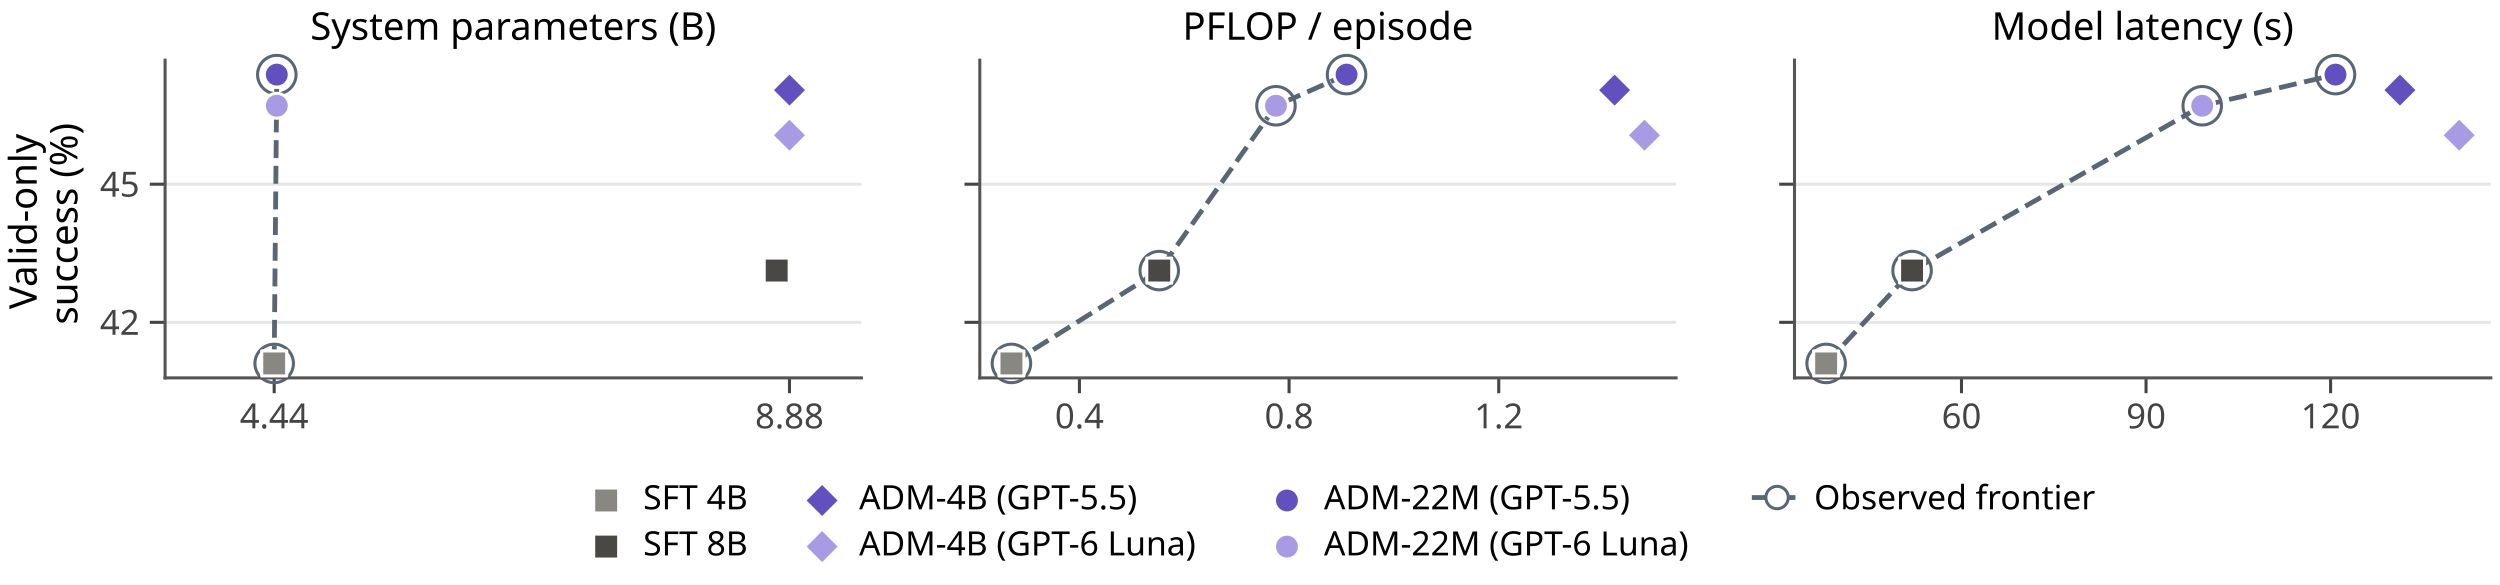
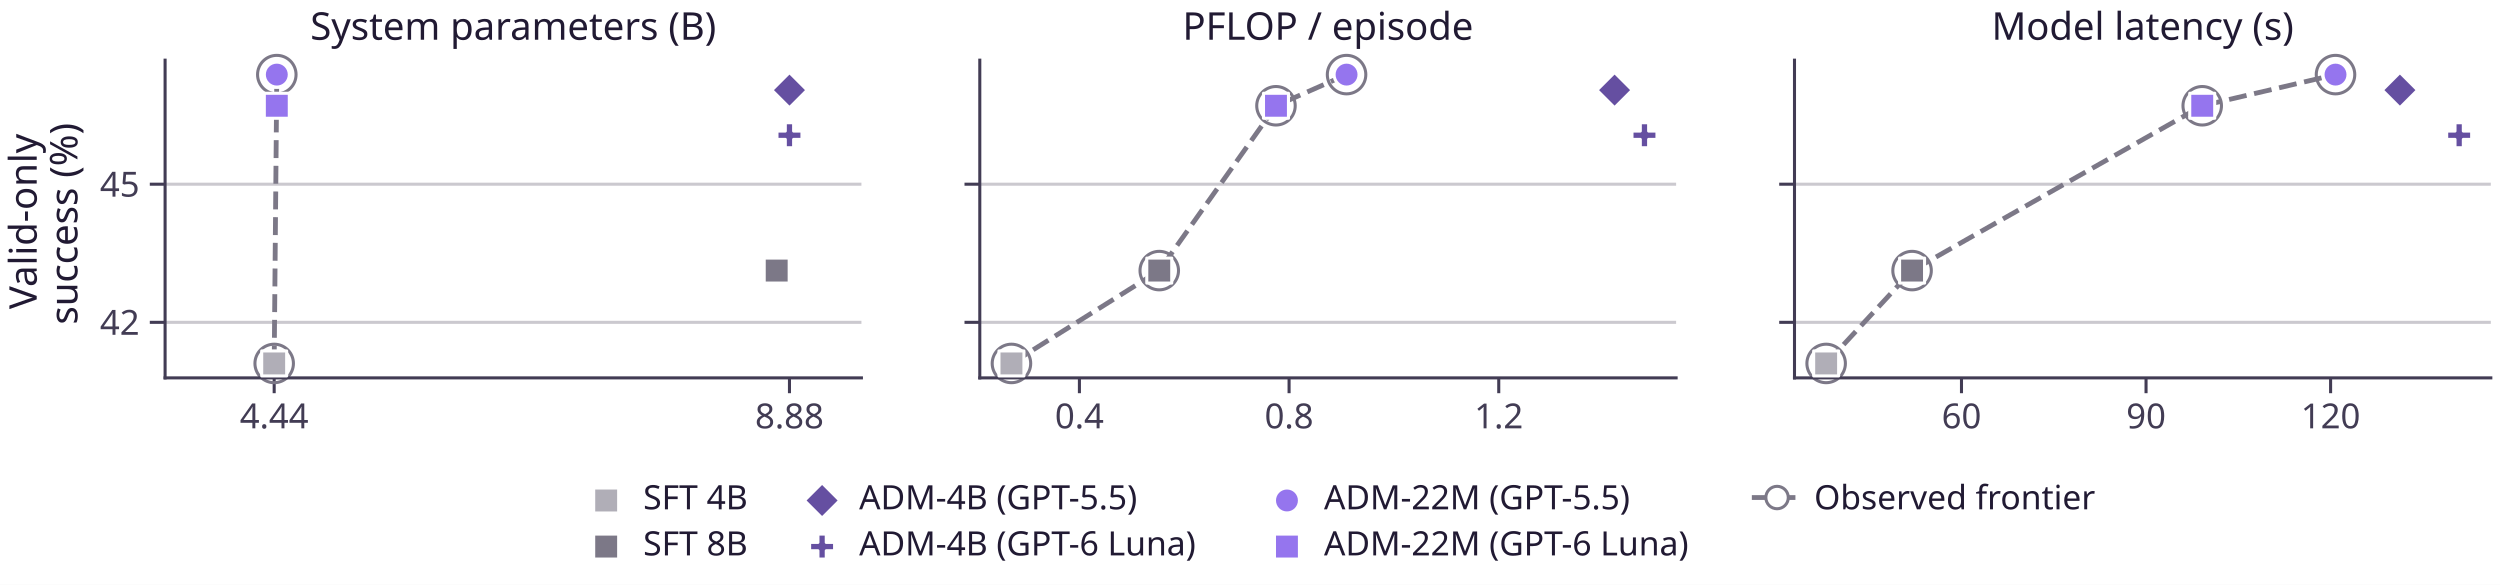
<svg xmlns="http://www.w3.org/2000/svg" xmlns:xlink="http://www.w3.org/1999/xlink" width="490.298pt" height="114.688pt" viewBox="0 0 490.298 114.688" version="1.1">
  <defs>
    <style type="text/css">*{stroke-linejoin: round; stroke-linecap: butt}</style>
  </defs>
  <g id="figure_1">
    <g id="patch_1">
      <path d="M 0 114.688 L 490.298 114.688 L 490.298 0 L 0 0 z " style="fill: #ffffff" />
    </g>
    <g id="axes_1">
      <g id="patch_2">
        <path d="M 32.378 74.11 L 168.94 74.11 L 168.94 11.8 L 32.378 11.8 z " style="fill: #ffffff" />
      </g>
      <g id="matplotlib.axis_1">
        <g id="xtick_1">
          <g id="line2d_1">
            <defs>
-               <path id="mb0be5d061a" d="M 0 0 L 0 3 " style="stroke: #444444; stroke-width: 0.6" />
+               <path id="mc92f2b3b1f" d="M 0 0 L 0 3 " style="stroke: #423c54; stroke-width: 0.6" />
            </defs>
            <g>
-               <use xlink:href="#mb0be5d061a" x="53.772" y="74.11" style="fill: #444444; stroke: #444444; stroke-width: 0.6" />
+               <use xlink:href="#mc92f2b3b1f" x="53.772" y="74.11" style="fill: #423c54; stroke: #423c54; stroke-width: 0.6" />
            </g>
          </g>
          <g id="text_1">
-             <text style="fill: #444444; font: 6.8px 'Albert Sans'; text-anchor: middle" x="53.772" y="84.006" transform="rotate(-0 53.77248 84.006)">4.44</text>
+             <text style="fill: #423c54; font: 6.8px 'Albert Sans'; text-anchor: middle" x="53.772" y="84.006" transform="rotate(-0 53.77248 84.006)">4.44</text>
          </g>
        </g>
        <g id="xtick_2">
          <g id="line2d_2">
            <g>
-               <use xlink:href="#mb0be5d061a" x="154.829" y="74.11" style="fill: #444444; stroke: #444444; stroke-width: 0.6" />
+               <use xlink:href="#mc92f2b3b1f" x="154.829" y="74.11" style="fill: #423c54; stroke: #423c54; stroke-width: 0.6" />
            </g>
          </g>
          <g id="text_2">
-             <text style="fill: #444444; font: 6.8px 'Albert Sans'; text-anchor: middle" x="154.829" y="84.006" transform="rotate(-0 154.829 84.006)">8.88</text>
+             <text style="fill: #423c54; font: 6.8px 'Albert Sans'; text-anchor: middle" x="154.829" y="84.006" transform="rotate(-0 154.829 84.006)">8.88</text>
          </g>
        </g>
      </g>
      <g id="matplotlib.axis_2">
        <g id="ytick_1">
          <g id="line2d_3">
-             <path d="M 32.378 63.211 L 168.94 63.211 " clip-path="url(#p9d2c208d93)" style="fill: none; stroke: #e6e6e6; stroke-width: 0.6; stroke-linecap: square" />
+             <path d="M 32.378 63.211 L 168.94 63.211 " clip-path="url(#p6eaca82f9f)" style="fill: none; stroke: #cbc9cf; stroke-width: 0.6; stroke-linecap: square" />
          </g>
          <g id="line2d_4">
            <defs>
-               <path id="m5e40f7ebae" d="M 0 0 L -3 0 " style="stroke: #444444; stroke-width: 0.6" />
+               <path id="me4a67ce768" d="M 0 0 L -3 0 " style="stroke: #423c54; stroke-width: 0.6" />
            </defs>
            <g>
-               <use xlink:href="#m5e40f7ebae" x="32.378" y="63.211" style="fill: #444444; stroke: #444444; stroke-width: 0.6" />
+               <use xlink:href="#me4a67ce768" x="32.378" y="63.211" style="fill: #423c54; stroke: #423c54; stroke-width: 0.6" />
            </g>
          </g>
          <g id="text_3">
-             <text style="fill: #444444; font: 6.8px 'Albert Sans'; text-anchor: end" x="27.378" y="65.659" transform="rotate(-0 27.37762 65.65932)">42</text>
+             <text style="fill: #423c54; font: 6.8px 'Albert Sans'; text-anchor: end" x="27.378" y="65.659" transform="rotate(-0 27.37762 65.65932)">42</text>
          </g>
        </g>
        <g id="ytick_2">
          <g id="line2d_5">
-             <path d="M 32.378 36.123 L 168.94 36.123 " clip-path="url(#p9d2c208d93)" style="fill: none; stroke: #e6e6e6; stroke-width: 0.6; stroke-linecap: square" />
+             <path d="M 32.378 36.123 L 168.94 36.123 " clip-path="url(#p6eaca82f9f)" style="fill: none; stroke: #cbc9cf; stroke-width: 0.6; stroke-linecap: square" />
          </g>
          <g id="line2d_6">
            <g>
-               <use xlink:href="#m5e40f7ebae" x="32.378" y="36.123" style="fill: #444444; stroke: #444444; stroke-width: 0.6" />
+               <use xlink:href="#me4a67ce768" x="32.378" y="36.123" style="fill: #423c54; stroke: #423c54; stroke-width: 0.6" />
            </g>
          </g>
          <g id="text_4">
-             <text style="fill: #444444; font: 6.8px 'Albert Sans'; text-anchor: end" x="27.378" y="38.571" transform="rotate(-0 27.37762 38.57063)">45</text>
+             <text style="fill: #423c54; font: 6.8px 'Albert Sans'; text-anchor: end" x="27.378" y="38.571" transform="rotate(-0 27.37762 38.57063)">45</text>
          </g>
        </g>
        <g id="text_5">
-           <text style="font: 7.5px 'Albert Sans'" transform="translate(7.2 60.62394) rotate(-90)">Valid-only</text>
-           <text style="font: 7.5px 'Albert Sans'" transform="translate(15.18 63.64738) rotate(-90)">success (%)</text>
+           <text style="fill: #211a33; font: 7.5px 'Albert Sans'" transform="translate(7.2 60.62394) rotate(-90)">Valid-only</text>
+           <text style="fill: #211a33; font: 7.5px 'Albert Sans'" transform="translate(15.18 63.64738) rotate(-90)">success (%)</text>
        </g>
      </g>
      <g id="line2d_7">
-         <path d="M 53.772 71.278 L 54.287 14.632 " clip-path="url(#p9d2c208d93)" style="fill: none; stroke-dasharray: 3.515,1.52; stroke-dashoffset: 0; stroke: #596675; stroke-width: 0.95" />
+         <path d="M 53.772 71.278 L 54.287 14.632 " clip-path="url(#p6eaca82f9f)" style="fill: none; stroke-dasharray: 3.515,1.52; stroke-dashoffset: 0; stroke: #7c7887; stroke-width: 0.95" />
      </g>
      <g id="PathCollection_1">
        <defs>
-           <path id="C0_0_dd4f9640f2" d="M 0 3.775 C 1.001 3.775 1.961 3.377 2.669 2.669 C 3.377 1.961 3.775 1.001 3.775 -0 C 3.775 -1.001 3.377 -1.961 2.669 -2.669 C 1.961 -3.377 1.001 -3.775 0 -3.775 C -1.001 -3.775 -1.961 -3.377 -2.669 -2.669 C -3.377 -1.961 -3.775 -1.001 -3.775 0 C -3.775 1.001 -3.377 1.961 -2.669 2.669 C -1.961 3.377 -1.001 3.775 0 3.775 z " />
-         </defs>
-         <use xlink:href="#C0_0_dd4f9640f2" x="53.772" y="71.278" style="fill: none; stroke: #596675; stroke-width: 0.6" />
-         <use xlink:href="#C0_0_dd4f9640f2" x="54.287" y="14.632" style="fill: none; stroke: #596675; stroke-width: 0.6" />
+           <path id="C0_0_0856ebddf9" d="M 0 3.775 C 1.001 3.775 1.961 3.377 2.669 2.669 C 3.377 1.961 3.775 1.001 3.775 -0 C 3.775 -1.001 3.377 -1.961 2.669 -2.669 C 1.961 -3.377 1.001 -3.775 0 -3.775 C -1.001 -3.775 -1.961 -3.377 -2.669 -2.669 C -3.377 -1.961 -3.775 -1.001 -3.775 0 C -3.775 1.001 -3.377 1.961 -2.669 2.669 C -1.961 3.377 -1.001 3.775 0 3.775 z " />
+         </defs>
+         <use xlink:href="#C0_0_0856ebddf9" x="53.772" y="71.278" style="fill: none; stroke: #7c7887; stroke-width: 0.6" />
+         <use xlink:href="#C0_0_0856ebddf9" x="54.287" y="14.632" style="fill: none; stroke: #7c7887; stroke-width: 0.6" />
      </g>
      <g id="patch_3">
-         <path d="M 32.378 74.11 L 32.378 11.8 " style="fill: none; stroke: #555555; stroke-width: 0.6; stroke-linejoin: miter; stroke-linecap: square" />
+         <path d="M 32.378 74.11 L 32.378 11.8 " style="fill: none; stroke: #423c54; stroke-width: 0.6; stroke-linejoin: miter; stroke-linecap: square" />
      </g>
      <g id="patch_4">
-         <path d="M 32.378 74.11 L 168.94 74.11 " style="fill: none; stroke: #555555; stroke-width: 0.6; stroke-linejoin: miter; stroke-linecap: square" />
+         <path d="M 32.378 74.11 L 168.94 74.11 " style="fill: none; stroke: #423c54; stroke-width: 0.6; stroke-linejoin: miter; stroke-linecap: square" />
      </g>
      <g id="PathCollection_2">
        <defs>
-           <path id="mf14001d8c4" d="M -0 3.464 L 3.464 0 L 0 -3.464 L -3.464 -0 z " style="stroke: #ffffff; stroke-width: 0.6" />
-         </defs>
-         <g>
-           <use xlink:href="#mf14001d8c4" x="154.829" y="17.672" style="fill: #6250be; stroke: #ffffff; stroke-width: 0.6" />
+           <path id="m92ad204e60" d="M -0 3.464 L 3.464 0 L 0 -3.464 L -3.464 -0 z " style="stroke: #ffffff; stroke-width: 0.6" />
+         </defs>
+         <g>
+           <use xlink:href="#m92ad204e60" x="154.829" y="17.672" style="fill: #654fa1; stroke: #ffffff; stroke-width: 0.6" />
        </g>
      </g>
      <g id="PathCollection_3">
        <defs>
-           <path id="m0fa735a9e4" d="M -0 3.464 L 3.464 0 L 0 -3.464 L -3.464 -0 z " style="stroke: #ffffff; stroke-width: 0.6" />
-         </defs>
-         <g>
-           <use xlink:href="#m0fa735a9e4" x="154.829" y="26.521" style="fill: #a99be3; stroke: #ffffff; stroke-width: 0.6" />
+           <path id="m05b9c79ad3" d="M -0.816 2.449 L 0.816 2.449 L 0.816 0.816 L 2.449 0.816 L 2.449 -0.816 L 0.816 -0.816 L 0.816 -2.449 L -0.816 -2.449 L -0.816 -0.816 L -2.449 -0.816 L -2.449 0.816 L -0.816 0.816 z " style="stroke: #ffffff; stroke-width: 0.6" />
+         </defs>
+         <g>
+           <use xlink:href="#m05b9c79ad3" x="154.829" y="26.521" style="fill: #654fa1; stroke: #ffffff; stroke-width: 0.6" />
        </g>
      </g>
      <g id="PathCollection_4">
        <defs>
-           <path id="m398eb61795" d="M 0 2.449 C 0.65 2.449 1.273 2.191 1.732 1.732 C 2.191 1.273 2.449 0.65 2.449 0 C 2.449 -0.65 2.191 -1.273 1.732 -1.732 C 1.273 -2.191 0.65 -2.449 0 -2.449 C -0.65 -2.449 -1.273 -2.191 -1.732 -1.732 C -2.191 -1.273 -2.449 -0.65 -2.449 0 C -2.449 0.65 -2.191 1.273 -1.732 1.732 C -1.273 2.191 -0.65 2.449 0 2.449 z " style="stroke: #ffffff; stroke-width: 0.6" />
-         </defs>
-         <g>
-           <use xlink:href="#m398eb61795" x="54.287" y="14.632" style="fill: #6250be; stroke: #ffffff; stroke-width: 0.6" />
+           <path id="m8827cb4245" d="M 0 2.449 C 0.65 2.449 1.273 2.191 1.732 1.732 C 2.191 1.273 2.449 0.65 2.449 0 C 2.449 -0.65 2.191 -1.273 1.732 -1.732 C 1.273 -2.191 0.65 -2.449 0 -2.449 C -0.65 -2.449 -1.273 -2.191 -1.732 -1.732 C -2.191 -1.273 -2.449 -0.65 -2.449 0 C -2.449 0.65 -2.191 1.273 -1.732 1.732 C -1.273 2.191 -0.65 2.449 0 2.449 z " style="stroke: #ffffff; stroke-width: 0.6" />
+         </defs>
+         <g>
+           <use xlink:href="#m8827cb4245" x="54.287" y="14.632" style="fill: #9575ee; stroke: #ffffff; stroke-width: 0.6" />
        </g>
      </g>
      <g id="PathCollection_5">
        <defs>
-           <path id="me3707fb7ca" d="M 0 2.449 C 0.65 2.449 1.273 2.191 1.732 1.732 C 2.191 1.273 2.449 0.65 2.449 0 C 2.449 -0.65 2.191 -1.273 1.732 -1.732 C 1.273 -2.191 0.65 -2.449 0 -2.449 C -0.65 -2.449 -1.273 -2.191 -1.732 -1.732 C -2.191 -1.273 -2.449 -0.65 -2.449 0 C -2.449 0.65 -2.191 1.273 -1.732 1.732 C -1.273 2.191 -0.65 2.449 0 2.449 z " style="stroke: #ffffff; stroke-width: 0.6" />
-         </defs>
-         <g>
-           <use xlink:href="#me3707fb7ca" x="54.287" y="20.742" style="fill: #a99be3; stroke: #ffffff; stroke-width: 0.6" />
+           <path id="md96d1b8266" d="M -2.449 2.449 L 2.449 2.449 L 2.449 -2.449 L -2.449 -2.449 z " style="stroke: #ffffff; stroke-width: 0.6" />
+         </defs>
+         <g>
+           <use xlink:href="#md96d1b8266" x="54.287" y="20.742" style="fill: #9575ee; stroke: #ffffff; stroke-width: 0.6" />
        </g>
      </g>
      <g id="text_6">
-         <text style="font: 7.5px 'Albert Sans'; text-anchor: middle" x="100.659" y="7.8" transform="rotate(-0 100.6591 7.8)">System parameters (B)</text>
+         <text style="fill: #211a33; font: 7.5px 'Albert Sans'; text-anchor: middle" x="100.659" y="7.8" transform="rotate(-0 100.6591 7.8)">System parameters (B)</text>
      </g>
      <g id="PathCollection_6">
        <defs>
-           <path id="m8734d30438" d="M -2.449 2.449 L 2.449 2.449 L 2.449 -2.449 L -2.449 -2.449 z " style="stroke: #ffffff; stroke-width: 0.6" />
-         </defs>
-         <g>
-           <use xlink:href="#m8734d30438" x="53.772" y="71.278" style="fill: #898781; stroke: #ffffff; stroke-width: 0.6" />
+           <path id="m5300220f46" d="M -2.449 2.449 L 2.449 2.449 L 2.449 -2.449 L -2.449 -2.449 z " style="stroke: #ffffff; stroke-width: 0.6" />
+         </defs>
+         <g>
+           <use xlink:href="#m5300220f46" x="53.772" y="71.278" style="fill: #b0aeb7; stroke: #ffffff; stroke-width: 0.6" />
        </g>
      </g>
      <g id="PathCollection_7">
        <defs>
-           <path id="m8d7a864c3f" d="M -2.449 2.449 L 2.449 2.449 L 2.449 -2.449 L -2.449 -2.449 z " style="stroke: #ffffff; stroke-width: 0.6" />
-         </defs>
-         <g>
-           <use xlink:href="#m8d7a864c3f" x="152.325" y="53.068" style="fill: #4a4844; stroke: #ffffff; stroke-width: 0.6" />
+           <path id="meec92846d5" d="M -2.449 2.449 L 2.449 2.449 L 2.449 -2.449 L -2.449 -2.449 z " style="stroke: #ffffff; stroke-width: 0.6" />
+         </defs>
+         <g>
+           <use xlink:href="#meec92846d5" x="152.325" y="53.068" style="fill: #7c7887; stroke: #ffffff; stroke-width: 0.6" />
        </g>
      </g>
    </g>
    <g id="axes_2">
      <g id="patch_5">
        <path d="M 192.156 74.11 L 328.719 74.11 L 328.719 11.8 L 192.156 11.8 z " style="fill: #ffffff" />
      </g>
      <g id="matplotlib.axis_3">
        <g id="xtick_3">
          <g id="line2d_8">
            <g>
-               <use xlink:href="#mb0be5d061a" x="211.693" y="74.11" style="fill: #444444; stroke: #444444; stroke-width: 0.6" />
+               <use xlink:href="#mc92f2b3b1f" x="211.693" y="74.11" style="fill: #423c54; stroke: #423c54; stroke-width: 0.6" />
            </g>
          </g>
          <g id="text_7">
-             <text style="fill: #444444; font: 6.8px 'Albert Sans'; text-anchor: middle" x="211.693" y="84.006" transform="rotate(-0 211.6933 84.006)">0.4</text>
+             <text style="fill: #423c54; font: 6.8px 'Albert Sans'; text-anchor: middle" x="211.693" y="84.006" transform="rotate(-0 211.6933 84.006)">0.4</text>
          </g>
        </g>
        <g id="xtick_4">
          <g id="line2d_9">
            <g>
-               <use xlink:href="#mb0be5d061a" x="252.813" y="74.11" style="fill: #444444; stroke: #444444; stroke-width: 0.6" />
+               <use xlink:href="#mc92f2b3b1f" x="252.813" y="74.11" style="fill: #423c54; stroke: #423c54; stroke-width: 0.6" />
            </g>
          </g>
          <g id="text_8">
-             <text style="fill: #444444; font: 6.8px 'Albert Sans'; text-anchor: middle" x="252.813" y="84.006" transform="rotate(-0 252.8133 84.006)">0.8</text>
+             <text style="fill: #423c54; font: 6.8px 'Albert Sans'; text-anchor: middle" x="252.813" y="84.006" transform="rotate(-0 252.8133 84.006)">0.8</text>
          </g>
        </g>
        <g id="xtick_5">
          <g id="line2d_10">
            <g>
-               <use xlink:href="#mb0be5d061a" x="293.933" y="74.11" style="fill: #444444; stroke: #444444; stroke-width: 0.6" />
+               <use xlink:href="#mc92f2b3b1f" x="293.933" y="74.11" style="fill: #423c54; stroke: #423c54; stroke-width: 0.6" />
            </g>
          </g>
          <g id="text_9">
-             <text style="fill: #444444; font: 6.8px 'Albert Sans'; text-anchor: middle" x="293.933" y="84.006" transform="rotate(-0 293.9333 84.006)">1.2</text>
+             <text style="fill: #423c54; font: 6.8px 'Albert Sans'; text-anchor: middle" x="293.933" y="84.006" transform="rotate(-0 293.9333 84.006)">1.2</text>
          </g>
        </g>
      </g>
      <g id="matplotlib.axis_4">
        <g id="ytick_3">
          <g id="line2d_11">
-             <path d="M 192.156 63.211 L 328.719 63.211 " clip-path="url(#p54ce6474f5)" style="fill: none; stroke: #e6e6e6; stroke-width: 0.6; stroke-linecap: square" />
+             <path d="M 192.156 63.211 L 328.719 63.211 " clip-path="url(#p0a08263bc4)" style="fill: none; stroke: #cbc9cf; stroke-width: 0.6; stroke-linecap: square" />
          </g>
          <g id="line2d_12">
            <g>
-               <use xlink:href="#m5e40f7ebae" x="192.156" y="63.211" style="fill: #444444; stroke: #444444; stroke-width: 0.6" />
+               <use xlink:href="#me4a67ce768" x="192.156" y="63.211" style="fill: #423c54; stroke: #423c54; stroke-width: 0.6" />
            </g>
          </g>
        </g>
        <g id="ytick_4">
          <g id="line2d_13">
-             <path d="M 192.156 36.123 L 328.719 36.123 " clip-path="url(#p54ce6474f5)" style="fill: none; stroke: #e6e6e6; stroke-width: 0.6; stroke-linecap: square" />
+             <path d="M 192.156 36.123 L 328.719 36.123 " clip-path="url(#p0a08263bc4)" style="fill: none; stroke: #cbc9cf; stroke-width: 0.6; stroke-linecap: square" />
          </g>
          <g id="line2d_14">
            <g>
-               <use xlink:href="#m5e40f7ebae" x="192.156" y="36.123" style="fill: #444444; stroke: #444444; stroke-width: 0.6" />
+               <use xlink:href="#me4a67ce768" x="192.156" y="36.123" style="fill: #423c54; stroke: #423c54; stroke-width: 0.6" />
            </g>
          </g>
        </g>
      </g>
      <g id="line2d_15">
-         <path d="M 198.364 71.278 L 227.353 53.068 L 250.243 20.742 L 264.087 14.632 " clip-path="url(#p54ce6474f5)" style="fill: none; stroke-dasharray: 3.515,1.52; stroke-dashoffset: 0; stroke: #596675; stroke-width: 0.95" />
+         <path d="M 198.364 71.278 L 227.353 53.068 L 250.243 20.742 L 264.087 14.632 " clip-path="url(#p0a08263bc4)" style="fill: none; stroke-dasharray: 3.515,1.52; stroke-dashoffset: 0; stroke: #7c7887; stroke-width: 0.95" />
      </g>
      <g id="PathCollection_8">
        <defs>
-           <path id="C1_0_d49eefaf2f" d="M 0 3.775 C 1.001 3.775 1.961 3.377 2.669 2.669 C 3.377 1.961 3.775 1.001 3.775 -0 C 3.775 -1.001 3.377 -1.961 2.669 -2.669 C 1.961 -3.377 1.001 -3.775 0 -3.775 C -1.001 -3.775 -1.961 -3.377 -2.669 -2.669 C -3.377 -1.961 -3.775 -1.001 -3.775 0 C -3.775 1.001 -3.377 1.961 -2.669 2.669 C -1.961 3.377 -1.001 3.775 0 3.775 z " />
-         </defs>
-         <use xlink:href="#C1_0_d49eefaf2f" x="198.364" y="71.278" style="fill: none; stroke: #596675; stroke-width: 0.6" />
-         <use xlink:href="#C1_0_d49eefaf2f" x="227.353" y="53.068" style="fill: none; stroke: #596675; stroke-width: 0.6" />
-         <use xlink:href="#C1_0_d49eefaf2f" x="250.243" y="20.742" style="fill: none; stroke: #596675; stroke-width: 0.6" />
-         <use xlink:href="#C1_0_d49eefaf2f" x="264.087" y="14.632" style="fill: none; stroke: #596675; stroke-width: 0.6" />
+           <path id="C1_0_aa5228a2d2" d="M 0 3.775 C 1.001 3.775 1.961 3.377 2.669 2.669 C 3.377 1.961 3.775 1.001 3.775 -0 C 3.775 -1.001 3.377 -1.961 2.669 -2.669 C 1.961 -3.377 1.001 -3.775 0 -3.775 C -1.001 -3.775 -1.961 -3.377 -2.669 -2.669 C -3.377 -1.961 -3.775 -1.001 -3.775 0 C -3.775 1.001 -3.377 1.961 -2.669 2.669 C -1.961 3.377 -1.001 3.775 0 3.775 z " />
+         </defs>
+         <use xlink:href="#C1_0_aa5228a2d2" x="198.364" y="71.278" style="fill: none; stroke: #7c7887; stroke-width: 0.6" />
+         <use xlink:href="#C1_0_aa5228a2d2" x="227.353" y="53.068" style="fill: none; stroke: #7c7887; stroke-width: 0.6" />
+         <use xlink:href="#C1_0_aa5228a2d2" x="250.243" y="20.742" style="fill: none; stroke: #7c7887; stroke-width: 0.6" />
+         <use xlink:href="#C1_0_aa5228a2d2" x="264.087" y="14.632" style="fill: none; stroke: #7c7887; stroke-width: 0.6" />
      </g>
      <g id="patch_6">
-         <path d="M 192.156 74.11 L 192.156 11.8 " style="fill: none; stroke: #555555; stroke-width: 0.6; stroke-linejoin: miter; stroke-linecap: square" />
+         <path d="M 192.156 74.11 L 192.156 11.8 " style="fill: none; stroke: #423c54; stroke-width: 0.6; stroke-linejoin: miter; stroke-linecap: square" />
      </g>
      <g id="patch_7">
-         <path d="M 192.156 74.11 L 328.719 74.11 " style="fill: none; stroke: #555555; stroke-width: 0.6; stroke-linejoin: miter; stroke-linecap: square" />
+         <path d="M 192.156 74.11 L 328.719 74.11 " style="fill: none; stroke: #423c54; stroke-width: 0.6; stroke-linejoin: miter; stroke-linecap: square" />
      </g>
      <g id="PathCollection_9">
        <g>
-           <use xlink:href="#mf14001d8c4" x="316.652" y="17.672" style="fill: #6250be; stroke: #ffffff; stroke-width: 0.6" />
+           <use xlink:href="#m92ad204e60" x="316.652" y="17.672" style="fill: #654fa1; stroke: #ffffff; stroke-width: 0.6" />
        </g>
      </g>
      <g id="PathCollection_10">
        <g>
-           <use xlink:href="#m0fa735a9e4" x="322.512" y="26.521" style="fill: #a99be3; stroke: #ffffff; stroke-width: 0.6" />
+           <use xlink:href="#m05b9c79ad3" x="322.512" y="26.521" style="fill: #654fa1; stroke: #ffffff; stroke-width: 0.6" />
        </g>
      </g>
      <g id="PathCollection_11">
        <g>
-           <use xlink:href="#m398eb61795" x="264.087" y="14.632" style="fill: #6250be; stroke: #ffffff; stroke-width: 0.6" />
+           <use xlink:href="#m8827cb4245" x="264.087" y="14.632" style="fill: #9575ee; stroke: #ffffff; stroke-width: 0.6" />
        </g>
      </g>
      <g id="PathCollection_12">
        <g>
-           <use xlink:href="#me3707fb7ca" x="250.243" y="20.742" style="fill: #a99be3; stroke: #ffffff; stroke-width: 0.6" />
+           <use xlink:href="#md96d1b8266" x="250.243" y="20.742" style="fill: #9575ee; stroke: #ffffff; stroke-width: 0.6" />
        </g>
      </g>
      <g id="text_10">
-         <text style="font: 7.5px 'Albert Sans'; text-anchor: middle" x="260.438" y="7.8" transform="rotate(-0 260.4376 7.8)">PFLOP / episode</text>
+         <text style="fill: #211a33; font: 7.5px 'Albert Sans'; text-anchor: middle" x="260.438" y="7.8" transform="rotate(-0 260.4376 7.8)">PFLOP / episode</text>
      </g>
      <g id="PathCollection_13">
        <g>
-           <use xlink:href="#m8734d30438" x="198.364" y="71.278" style="fill: #898781; stroke: #ffffff; stroke-width: 0.6" />
+           <use xlink:href="#m5300220f46" x="198.364" y="71.278" style="fill: #b0aeb7; stroke: #ffffff; stroke-width: 0.6" />
        </g>
      </g>
      <g id="PathCollection_14">
        <g>
-           <use xlink:href="#m8d7a864c3f" x="227.353" y="53.068" style="fill: #4a4844; stroke: #ffffff; stroke-width: 0.6" />
+           <use xlink:href="#meec92846d5" x="227.353" y="53.068" style="fill: #7c7887; stroke: #ffffff; stroke-width: 0.6" />
        </g>
      </g>
    </g>
    <g id="axes_3">
      <g id="patch_8">
        <path d="M 351.935 74.11 L 488.498 74.11 L 488.498 11.8 L 351.935 11.8 z " style="fill: #ffffff" />
      </g>
      <g id="matplotlib.axis_5">
        <g id="xtick_6">
          <g id="line2d_16">
            <g>
-               <use xlink:href="#mb0be5d061a" x="384.685" y="74.11" style="fill: #444444; stroke: #444444; stroke-width: 0.6" />
+               <use xlink:href="#mc92f2b3b1f" x="384.685" y="74.11" style="fill: #423c54; stroke: #423c54; stroke-width: 0.6" />
            </g>
          </g>
          <g id="text_11">
-             <text style="fill: #444444; font: 6.8px 'Albert Sans'; text-anchor: middle" x="384.685" y="84.006" transform="rotate(-0 384.685 84.006)">60</text>
+             <text style="fill: #423c54; font: 6.8px 'Albert Sans'; text-anchor: middle" x="384.685" y="84.006" transform="rotate(-0 384.685 84.006)">60</text>
          </g>
        </g>
        <g id="xtick_7">
          <g id="line2d_17">
            <g>
-               <use xlink:href="#mb0be5d061a" x="420.88" y="74.11" style="fill: #444444; stroke: #444444; stroke-width: 0.6" />
+               <use xlink:href="#mc92f2b3b1f" x="420.88" y="74.11" style="fill: #423c54; stroke: #423c54; stroke-width: 0.6" />
            </g>
          </g>
          <g id="text_12">
-             <text style="fill: #444444; font: 6.8px 'Albert Sans'; text-anchor: middle" x="420.88" y="84.006" transform="rotate(-0 420.8798 84.006)">90</text>
+             <text style="fill: #423c54; font: 6.8px 'Albert Sans'; text-anchor: middle" x="420.88" y="84.006" transform="rotate(-0 420.8798 84.006)">90</text>
          </g>
        </g>
        <g id="xtick_8">
          <g id="line2d_18">
            <g>
-               <use xlink:href="#mb0be5d061a" x="457.075" y="74.11" style="fill: #444444; stroke: #444444; stroke-width: 0.6" />
+               <use xlink:href="#mc92f2b3b1f" x="457.075" y="74.11" style="fill: #423c54; stroke: #423c54; stroke-width: 0.6" />
            </g>
          </g>
          <g id="text_13">
-             <text style="fill: #444444; font: 6.8px 'Albert Sans'; text-anchor: middle" x="457.075" y="84.006" transform="rotate(-0 457.0745 84.006)">120</text>
+             <text style="fill: #423c54; font: 6.8px 'Albert Sans'; text-anchor: middle" x="457.075" y="84.006" transform="rotate(-0 457.0745 84.006)">120</text>
          </g>
        </g>
      </g>
      <g id="matplotlib.axis_6">
        <g id="ytick_5">
          <g id="line2d_19">
-             <path d="M 351.935 63.211 L 488.498 63.211 " clip-path="url(#p1577d00a56)" style="fill: none; stroke: #e6e6e6; stroke-width: 0.6; stroke-linecap: square" />
+             <path d="M 351.935 63.211 L 488.498 63.211 " clip-path="url(#pafbc3fa792)" style="fill: none; stroke: #cbc9cf; stroke-width: 0.6; stroke-linecap: square" />
          </g>
          <g id="line2d_20">
            <g>
-               <use xlink:href="#m5e40f7ebae" x="351.935" y="63.211" style="fill: #444444; stroke: #444444; stroke-width: 0.6" />
+               <use xlink:href="#me4a67ce768" x="351.935" y="63.211" style="fill: #423c54; stroke: #423c54; stroke-width: 0.6" />
            </g>
          </g>
        </g>
        <g id="ytick_6">
          <g id="line2d_21">
-             <path d="M 351.935 36.123 L 488.498 36.123 " clip-path="url(#p1577d00a56)" style="fill: none; stroke: #e6e6e6; stroke-width: 0.6; stroke-linecap: square" />
+             <path d="M 351.935 36.123 L 488.498 36.123 " clip-path="url(#pafbc3fa792)" style="fill: none; stroke: #cbc9cf; stroke-width: 0.6; stroke-linecap: square" />
          </g>
          <g id="line2d_22">
            <g>
-               <use xlink:href="#m5e40f7ebae" x="351.935" y="36.123" style="fill: #444444; stroke: #444444; stroke-width: 0.6" />
+               <use xlink:href="#me4a67ce768" x="351.935" y="36.123" style="fill: #423c54; stroke: #423c54; stroke-width: 0.6" />
            </g>
          </g>
        </g>
      </g>
      <g id="line2d_23">
-         <path d="M 358.142 71.278 L 374.993 53.068 L 431.899 20.742 L 458.04 14.632 " clip-path="url(#p1577d00a56)" style="fill: none; stroke-dasharray: 3.515,1.52; stroke-dashoffset: 0; stroke: #596675; stroke-width: 0.95" />
+         <path d="M 358.142 71.278 L 374.993 53.068 L 431.899 20.742 L 458.04 14.632 " clip-path="url(#pafbc3fa792)" style="fill: none; stroke-dasharray: 3.515,1.52; stroke-dashoffset: 0; stroke: #7c7887; stroke-width: 0.95" />
      </g>
      <g id="PathCollection_15">
        <defs>
-           <path id="C2_0_b930ad63e4" d="M 0 3.775 C 1.001 3.775 1.961 3.377 2.669 2.669 C 3.377 1.961 3.775 1.001 3.775 -0 C 3.775 -1.001 3.377 -1.961 2.669 -2.669 C 1.961 -3.377 1.001 -3.775 0 -3.775 C -1.001 -3.775 -1.961 -3.377 -2.669 -2.669 C -3.377 -1.961 -3.775 -1.001 -3.775 0 C -3.775 1.001 -3.377 1.961 -2.669 2.669 C -1.961 3.377 -1.001 3.775 0 3.775 z " />
-         </defs>
-         <use xlink:href="#C2_0_b930ad63e4" x="358.142" y="71.278" style="fill: none; stroke: #596675; stroke-width: 0.6" />
-         <use xlink:href="#C2_0_b930ad63e4" x="374.993" y="53.068" style="fill: none; stroke: #596675; stroke-width: 0.6" />
-         <use xlink:href="#C2_0_b930ad63e4" x="431.899" y="20.742" style="fill: none; stroke: #596675; stroke-width: 0.6" />
-         <use xlink:href="#C2_0_b930ad63e4" x="458.04" y="14.632" style="fill: none; stroke: #596675; stroke-width: 0.6" />
+           <path id="C2_0_ed8b4a0226" d="M 0 3.775 C 1.001 3.775 1.961 3.377 2.669 2.669 C 3.377 1.961 3.775 1.001 3.775 -0 C 3.775 -1.001 3.377 -1.961 2.669 -2.669 C 1.961 -3.377 1.001 -3.775 0 -3.775 C -1.001 -3.775 -1.961 -3.377 -2.669 -2.669 C -3.377 -1.961 -3.775 -1.001 -3.775 0 C -3.775 1.001 -3.377 1.961 -2.669 2.669 C -1.961 3.377 -1.001 3.775 0 3.775 z " />
+         </defs>
+         <use xlink:href="#C2_0_ed8b4a0226" x="358.142" y="71.278" style="fill: none; stroke: #7c7887; stroke-width: 0.6" />
+         <use xlink:href="#C2_0_ed8b4a0226" x="374.993" y="53.068" style="fill: none; stroke: #7c7887; stroke-width: 0.6" />
+         <use xlink:href="#C2_0_ed8b4a0226" x="431.899" y="20.742" style="fill: none; stroke: #7c7887; stroke-width: 0.6" />
+         <use xlink:href="#C2_0_ed8b4a0226" x="458.04" y="14.632" style="fill: none; stroke: #7c7887; stroke-width: 0.6" />
      </g>
      <g id="patch_9">
-         <path d="M 351.935 74.11 L 351.935 11.8 " style="fill: none; stroke: #555555; stroke-width: 0.6; stroke-linejoin: miter; stroke-linecap: square" />
+         <path d="M 351.935 74.11 L 351.935 11.8 " style="fill: none; stroke: #423c54; stroke-width: 0.6; stroke-linejoin: miter; stroke-linecap: square" />
      </g>
      <g id="patch_10">
-         <path d="M 351.935 74.11 L 488.498 74.11 " style="fill: none; stroke: #555555; stroke-width: 0.6; stroke-linejoin: miter; stroke-linecap: square" />
+         <path d="M 351.935 74.11 L 488.498 74.11 " style="fill: none; stroke: #423c54; stroke-width: 0.6; stroke-linejoin: miter; stroke-linecap: square" />
      </g>
      <g id="PathCollection_16">
        <g>
-           <use xlink:href="#mf14001d8c4" x="470.668" y="17.672" style="fill: #6250be; stroke: #ffffff; stroke-width: 0.6" />
+           <use xlink:href="#m92ad204e60" x="470.668" y="17.672" style="fill: #654fa1; stroke: #ffffff; stroke-width: 0.6" />
        </g>
      </g>
      <g id="PathCollection_17">
        <g>
-           <use xlink:href="#m0fa735a9e4" x="482.29" y="26.521" style="fill: #a99be3; stroke: #ffffff; stroke-width: 0.6" />
+           <use xlink:href="#m05b9c79ad3" x="482.29" y="26.521" style="fill: #654fa1; stroke: #ffffff; stroke-width: 0.6" />
        </g>
      </g>
      <g id="PathCollection_18">
        <g>
-           <use xlink:href="#m398eb61795" x="458.04" y="14.632" style="fill: #6250be; stroke: #ffffff; stroke-width: 0.6" />
+           <use xlink:href="#m8827cb4245" x="458.04" y="14.632" style="fill: #9575ee; stroke: #ffffff; stroke-width: 0.6" />
        </g>
      </g>
      <g id="PathCollection_19">
        <g>
-           <use xlink:href="#me3707fb7ca" x="431.899" y="20.742" style="fill: #a99be3; stroke: #ffffff; stroke-width: 0.6" />
+           <use xlink:href="#md96d1b8266" x="431.899" y="20.742" style="fill: #9575ee; stroke: #ffffff; stroke-width: 0.6" />
        </g>
      </g>
      <g id="text_14">
-         <text style="font: 7.5px 'Albert Sans'; text-anchor: middle" x="420.216" y="7.8" transform="rotate(-0 420.2162 7.8)">Model latency (s)</text>
+         <text style="fill: #211a33; font: 7.5px 'Albert Sans'; text-anchor: middle" x="420.216" y="7.8" transform="rotate(-0 420.2162 7.8)">Model latency (s)</text>
      </g>
      <g id="PathCollection_20">
        <g>
-           <use xlink:href="#m8734d30438" x="358.142" y="71.278" style="fill: #898781; stroke: #ffffff; stroke-width: 0.6" />
+           <use xlink:href="#m5300220f46" x="358.142" y="71.278" style="fill: #b0aeb7; stroke: #ffffff; stroke-width: 0.6" />
        </g>
      </g>
      <g id="PathCollection_21">
        <g>
-           <use xlink:href="#m8d7a864c3f" x="374.993" y="53.068" style="fill: #4a4844; stroke: #ffffff; stroke-width: 0.6" />
+           <use xlink:href="#meec92846d5" x="374.993" y="53.068" style="fill: #7c7887; stroke: #ffffff; stroke-width: 0.6" />
        </g>
      </g>
    </g>
    <g id="legend_1">
      <g id="PathCollection_22">
        <g>
-           <use xlink:href="#m8734d30438" x="118.882" y="98.153" style="fill: #898781; stroke: #ffffff; stroke-width: 0.6" />
+           <use xlink:href="#m5300220f46" x="118.882" y="98.153" style="fill: #b0aeb7; stroke: #ffffff; stroke-width: 0.6" />
        </g>
      </g>
      <g id="text_15">
-         <text style="font: 6.6px 'Albert Sans'; text-anchor: start" x="126.142" y="99.886" transform="rotate(-0 126.1424 99.886)">SFT 4B</text>
+         <text style="fill: #211a33; font: 6.6px 'Albert Sans'; text-anchor: start" x="126.142" y="99.886" transform="rotate(-0 126.1424 99.886)">SFT 4B</text>
      </g>
      <g id="PathCollection_23">
        <g>
-           <use xlink:href="#m8d7a864c3f" x="118.882" y="107.195" style="fill: #4a4844; stroke: #ffffff; stroke-width: 0.6" />
+           <use xlink:href="#meec92846d5" x="118.882" y="107.195" style="fill: #7c7887; stroke: #ffffff; stroke-width: 0.6" />
        </g>
      </g>
      <g id="text_16">
-         <text style="font: 6.6px 'Albert Sans'; text-anchor: start" x="126.142" y="108.928" transform="rotate(-0 126.1424 108.928)">SFT 8B</text>
+         <text style="fill: #211a33; font: 6.6px 'Albert Sans'; text-anchor: start" x="126.142" y="108.928" transform="rotate(-0 126.1424 108.928)">SFT 8B</text>
      </g>
      <g id="PathCollection_24">
        <g>
-           <use xlink:href="#mf14001d8c4" x="161.229" y="98.153" style="fill: #6250be; stroke: #ffffff; stroke-width: 0.6" />
+           <use xlink:href="#m92ad204e60" x="161.229" y="98.153" style="fill: #654fa1; stroke: #ffffff; stroke-width: 0.6" />
        </g>
      </g>
      <g id="text_17">
-         <text style="font: 6.6px 'Albert Sans'; text-anchor: start" x="168.489" y="99.886" transform="rotate(-0 168.4886 99.886)">ADM-4B (GPT-5.5)</text>
+         <text style="fill: #211a33; font: 6.6px 'Albert Sans'; text-anchor: start" x="168.489" y="99.886" transform="rotate(-0 168.4886 99.886)">ADM-4B (GPT-5.5)</text>
      </g>
      <g id="PathCollection_25">
        <g>
-           <use xlink:href="#m0fa735a9e4" x="161.229" y="107.195" style="fill: #a99be3; stroke: #ffffff; stroke-width: 0.6" />
+           <use xlink:href="#m05b9c79ad3" x="161.229" y="107.195" style="fill: #654fa1; stroke: #ffffff; stroke-width: 0.6" />
        </g>
      </g>
      <g id="text_18">
-         <text style="font: 6.6px 'Albert Sans'; text-anchor: start" x="168.489" y="108.928" transform="rotate(-0 168.4886 108.928)">ADM-4B (GPT-6 Luna)</text>
+         <text style="fill: #211a33; font: 6.6px 'Albert Sans'; text-anchor: start" x="168.489" y="108.928" transform="rotate(-0 168.4886 108.928)">ADM-4B (GPT-6 Luna)</text>
      </g>
      <g id="PathCollection_26">
        <g>
-           <use xlink:href="#m398eb61795" x="252.395" y="98.153" style="fill: #6250be; stroke: #ffffff; stroke-width: 0.6" />
+           <use xlink:href="#m8827cb4245" x="252.395" y="98.153" style="fill: #9575ee; stroke: #ffffff; stroke-width: 0.6" />
        </g>
      </g>
      <g id="text_19">
-         <text style="font: 6.6px 'Albert Sans'; text-anchor: start" x="259.655" y="99.886" transform="rotate(-0 259.6552 99.886)">ADM-22M (GPT-5.5)</text>
+         <text style="fill: #211a33; font: 6.6px 'Albert Sans'; text-anchor: start" x="259.655" y="99.886" transform="rotate(-0 259.6552 99.886)">ADM-22M (GPT-5.5)</text>
      </g>
      <g id="PathCollection_27">
        <g>
-           <use xlink:href="#me3707fb7ca" x="252.395" y="107.195" style="fill: #a99be3; stroke: #ffffff; stroke-width: 0.6" />
+           <use xlink:href="#md96d1b8266" x="252.395" y="107.195" style="fill: #9575ee; stroke: #ffffff; stroke-width: 0.6" />
        </g>
      </g>
      <g id="text_20">
-         <text style="font: 6.6px 'Albert Sans'; text-anchor: start" x="259.655" y="108.928" transform="rotate(-0 259.6552 108.928)">ADM-22M (GPT-6 Luna)</text>
+         <text style="fill: #211a33; font: 6.6px 'Albert Sans'; text-anchor: start" x="259.655" y="108.928" transform="rotate(-0 259.6552 108.928)">ADM-22M (GPT-6 Luna)</text>
      </g>
      <g id="line2d_24">
-         <path d="M 343.568 97.576 L 348.518 97.576 L 353.468 97.576 " style="fill: none; stroke-dasharray: 3.515,1.52; stroke-dashoffset: 0; stroke: #596675; stroke-width: 0.95" />
-         <defs>
-           <path id="m91cfaed1e0" d="M 0 2.2 C 0.583 2.2 1.143 1.968 1.556 1.556 C 1.968 1.143 2.2 0.583 2.2 0 C 2.2 -0.583 1.968 -1.143 1.556 -1.556 C 1.143 -1.968 0.583 -2.2 0 -2.2 C -0.583 -2.2 -1.143 -1.968 -1.556 -1.556 C -1.968 -1.143 -2.2 -0.583 -2.2 0 C -2.2 0.583 -1.968 1.143 -1.556 1.556 C -1.143 1.968 -0.583 2.2 0 2.2 z " style="stroke: #596675; stroke-width: 0.6" />
-         </defs>
-         <g>
-           <use xlink:href="#m91cfaed1e0" x="348.518" y="97.576" style="fill: #ffffff; stroke: #596675; stroke-width: 0.6" />
+         <path d="M 343.568 97.576 L 348.518 97.576 L 353.468 97.576 " style="fill: none; stroke-dasharray: 3.515,1.52; stroke-dashoffset: 0; stroke: #7c7887; stroke-width: 0.95" />
+         <defs>
+           <path id="m1052779800" d="M 0 2.2 C 0.583 2.2 1.143 1.968 1.556 1.556 C 1.968 1.143 2.2 0.583 2.2 0 C 2.2 -0.583 1.968 -1.143 1.556 -1.556 C 1.143 -1.968 0.583 -2.2 0 -2.2 C -0.583 -2.2 -1.143 -1.968 -1.556 -1.556 C -1.968 -1.143 -2.2 -0.583 -2.2 0 C -2.2 0.583 -1.968 1.143 -1.556 1.556 C -1.143 1.968 -0.583 2.2 0 2.2 z " style="stroke: #7c7887; stroke-width: 0.6" />
+         </defs>
+         <g>
+           <use xlink:href="#m1052779800" x="348.518" y="97.576" style="fill: #ffffff; stroke: #7c7887; stroke-width: 0.6" />
        </g>
      </g>
      <g id="text_21">
-         <text style="font: 6.6px 'Albert Sans'; text-anchor: start" x="355.778" y="99.886" transform="rotate(-0 355.778 99.886)">Observed frontier</text>
+         <text style="fill: #211a33; font: 6.6px 'Albert Sans'; text-anchor: start" x="355.778" y="99.886" transform="rotate(-0 355.778 99.886)">Observed frontier</text>
      </g>
    </g>
  </g>
  <defs>
-     <clipPath id="p9d2c208d93">
+     <clipPath id="p6eaca82f9f">
      <rect x="32.378" y="11.8" width="136.563" height="62.31" />
    </clipPath>
-     <clipPath id="p54ce6474f5">
+     <clipPath id="p0a08263bc4">
      <rect x="192.156" y="11.8" width="136.563" height="62.31" />
    </clipPath>
-     <clipPath id="p1577d00a56">
+     <clipPath id="pafbc3fa792">
      <rect x="351.935" y="11.8" width="136.563" height="62.31" />
    </clipPath>
  </defs>
</svg>
